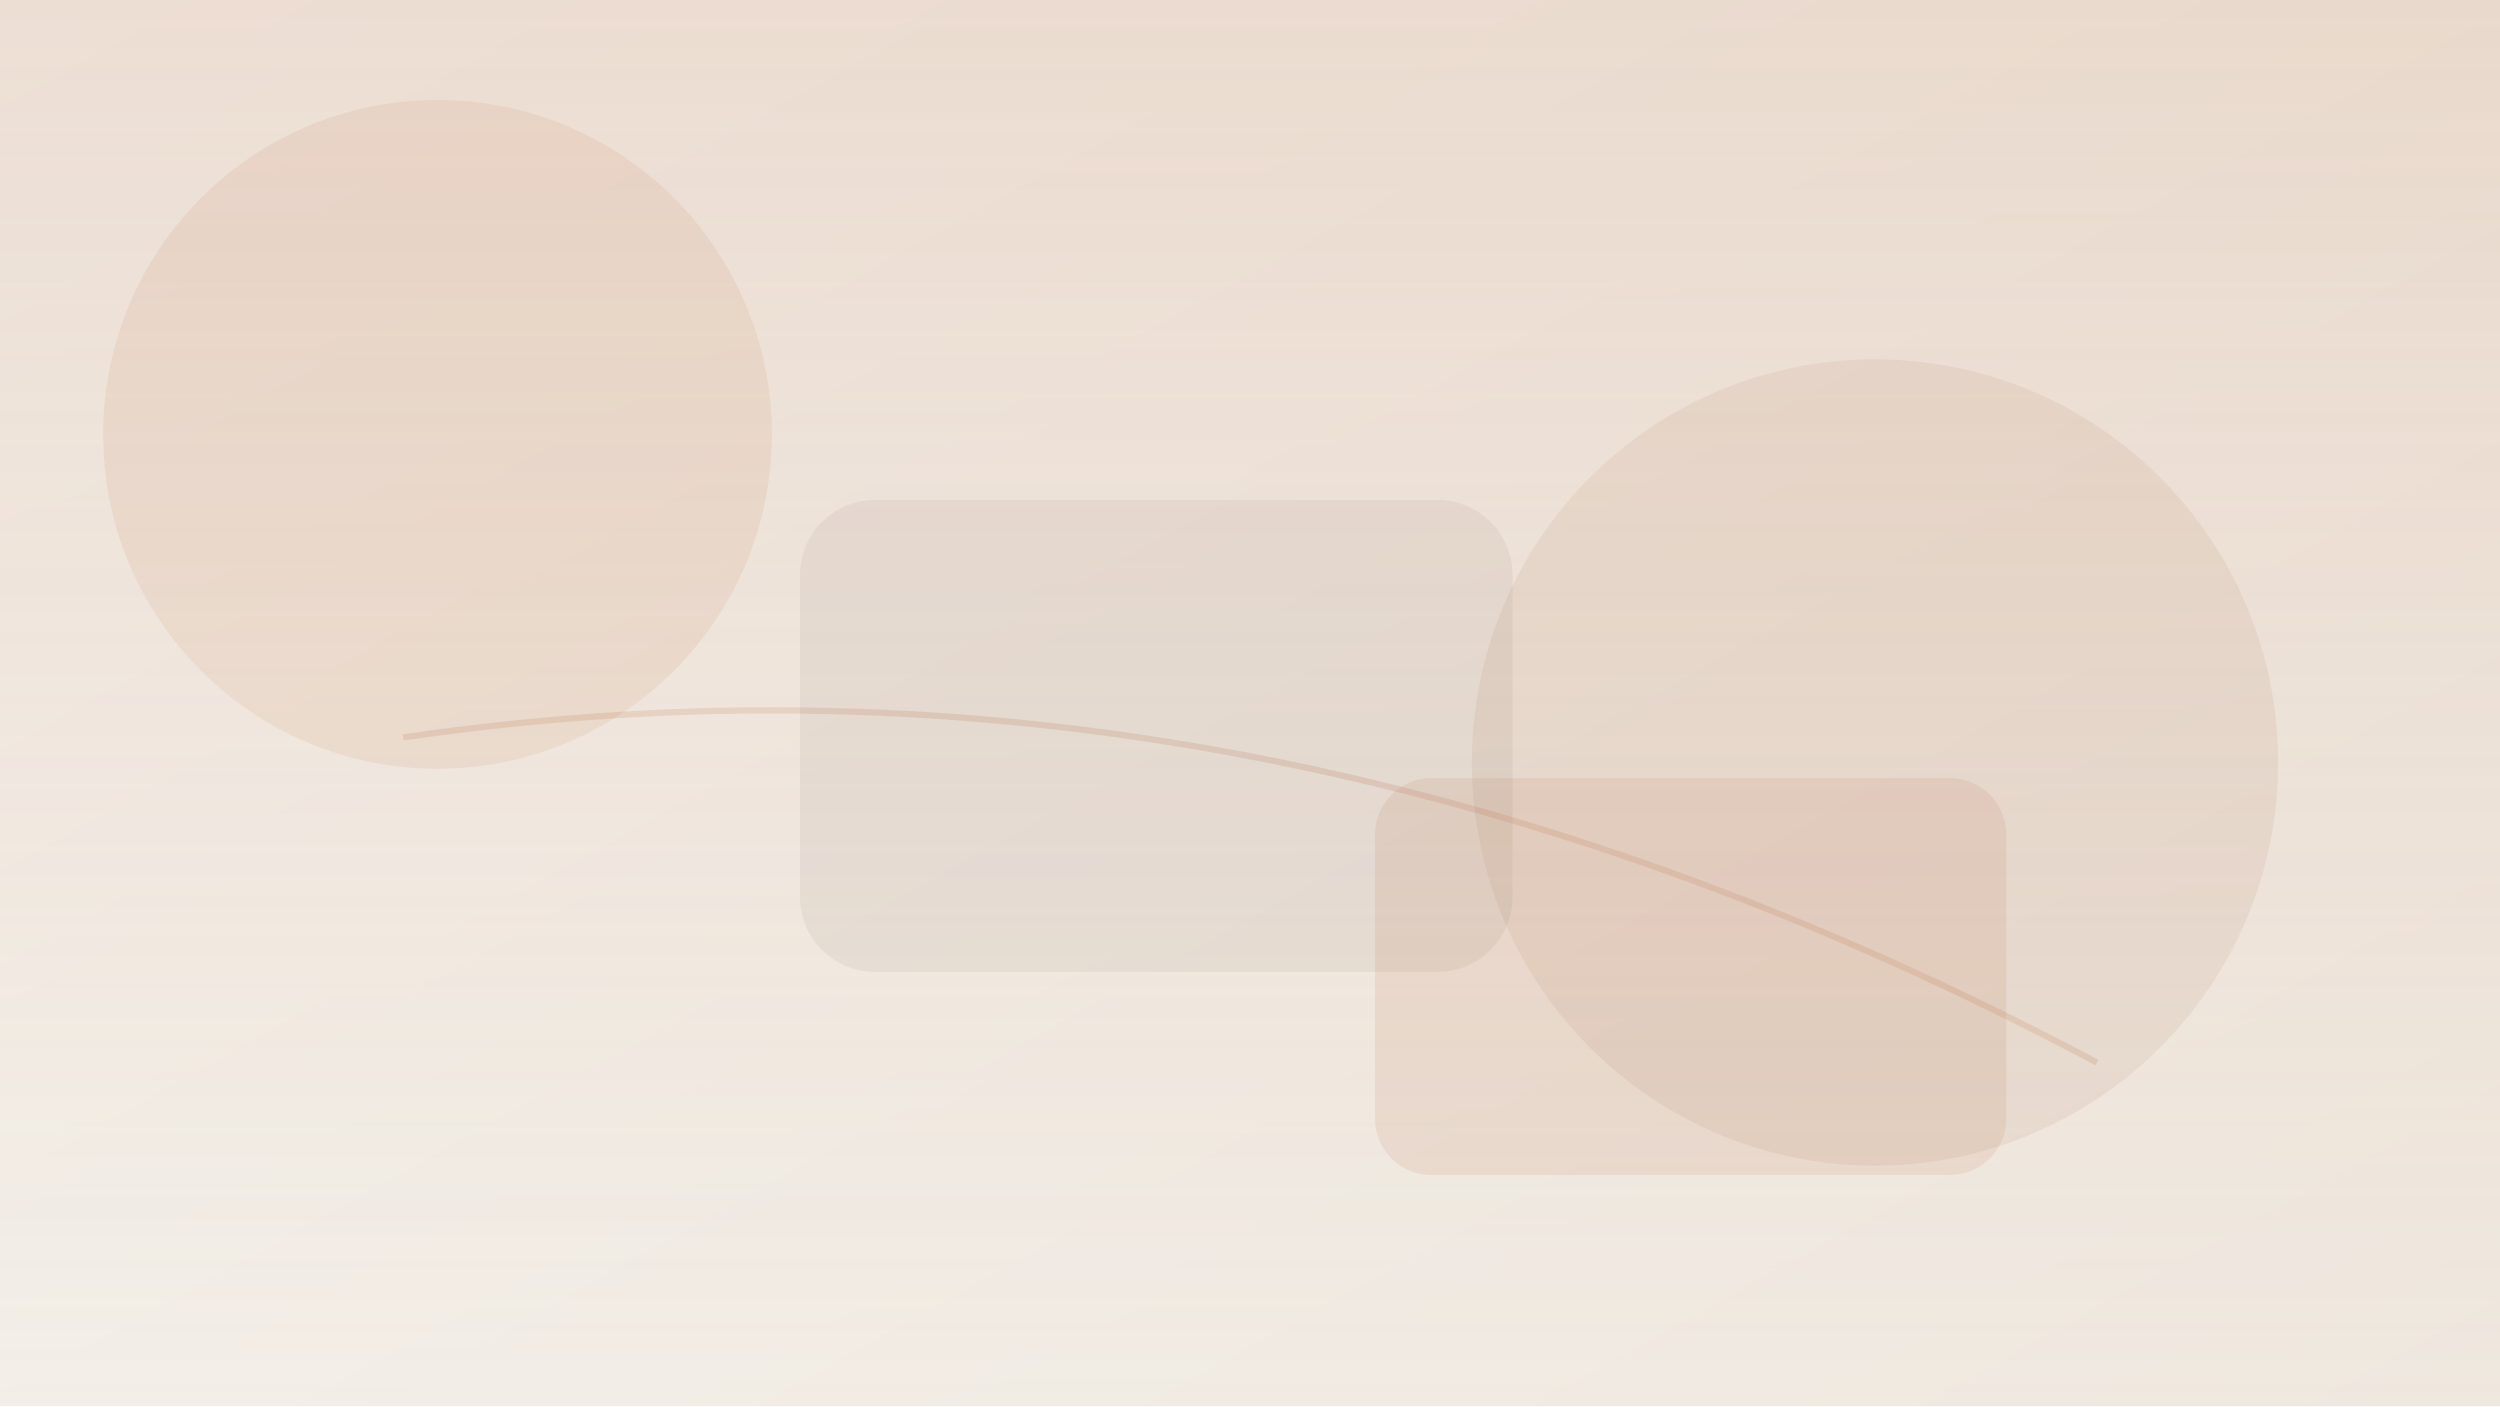
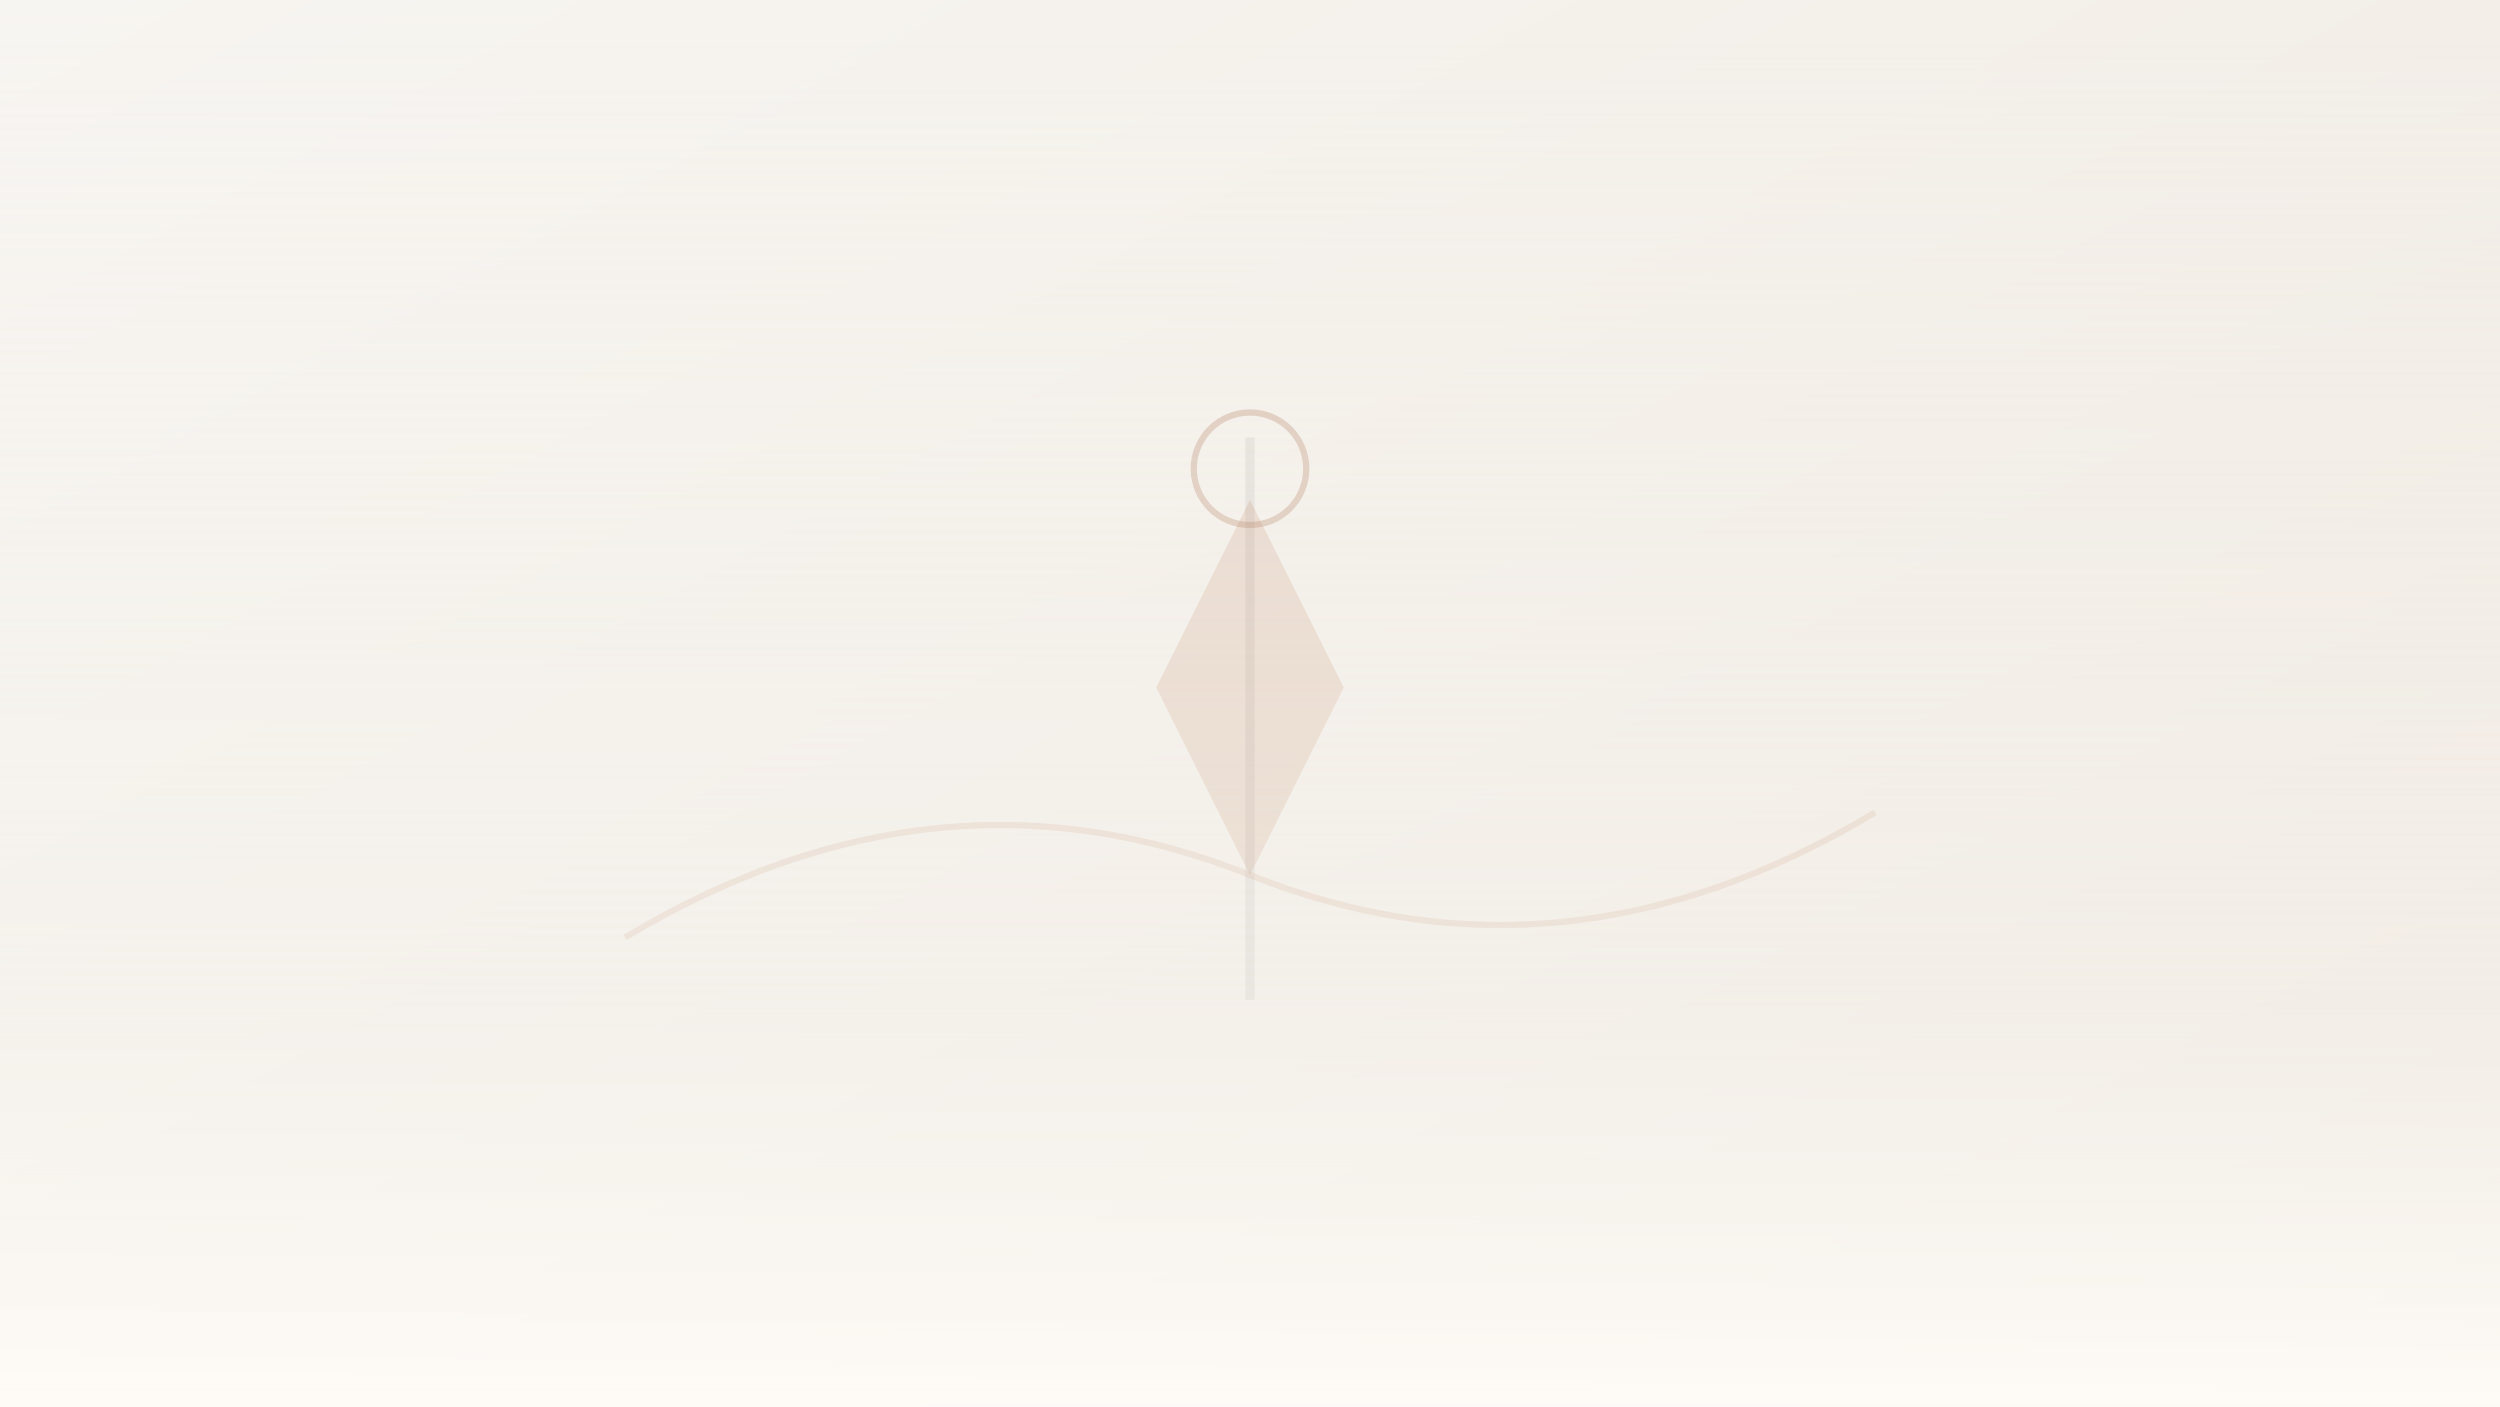
<svg xmlns="http://www.w3.org/2000/svg" viewBox="0 0 800 450" role="img" aria-hidden="true">
  <defs>
-     <linearGradient id="bg" x1="0" y1="0" x2="1" y2="1">
+     <linearGradient id="bg-haitianrevolution" x1="0" y1="0" x2="1" y2="1">
      <stop offset="0%" stop-color="#f7f5f1" />
      <stop offset="100%" stop-color="#efe8df" />
    </linearGradient>
-     <linearGradient id="glow" x1="0.5" y1="0" x2="0.5" y2="1">
-       <stop offset="0%" stop-color="#c17f59" stop-opacity="0.35" />
-       <stop offset="100%" stop-color="#c17f59" stop-opacity="0" />
+     <linearGradient id="scrim-haitianrevolution" x1="0.5" y1="0" x2="0.5" y2="1">
+       <stop offset="0%" stop-color="#f7f5f1" stop-opacity="0" />
+       <stop offset="72%" stop-color="#f7f5f1" stop-opacity="0.35" />
+       <stop offset="100%" stop-color="#fffcf8" stop-opacity="0.92" />
    </linearGradient>
  </defs>
-   <rect width="800" height="450" fill="url(#bg)" />
-   <circle cx="140" cy="139" r="107" fill="#c17f59" opacity="0.12" />
-   <circle cx="600" cy="244" r="129" fill="#a56845" opacity="0.1" />
-   <path d="M 129 236 Q 400 196 671 340" fill="none" stroke="#c17f59" stroke-width="2" opacity="0.2" />
-   <rect x="256" y="160" width="228" height="151" rx="24" fill="#2c2825" opacity="0.06" />
-   <rect x="440" y="249" width="202" height="127" rx="18" fill="#c17f59" opacity="0.14" />
-   <rect width="800" height="450" fill="url(#glow)" opacity="0.55" />
+   <rect width="800" height="450" fill="url(#bg-haitianrevolution)" />
+   <g opacity="0.95">
+     <path d="M400 320 L400 140" stroke="#2c2825" stroke-width="3" opacity="0.08" />
+     <path d="M400 160 L430 220 L400 280 L370 220 Z" fill="#c17f59" opacity="0.22" />
+     <circle cx="400" cy="150" r="18" fill="none" stroke="#a56845" stroke-width="2" opacity="0.3" />
+     <path d="M200 300 Q300 240 400 280 T600 260" fill="none" stroke="#c17f59" stroke-width="2" opacity="0.18" />
+   </g>
+   <rect width="800" height="450" fill="url(#scrim-haitianrevolution)" />
</svg>
